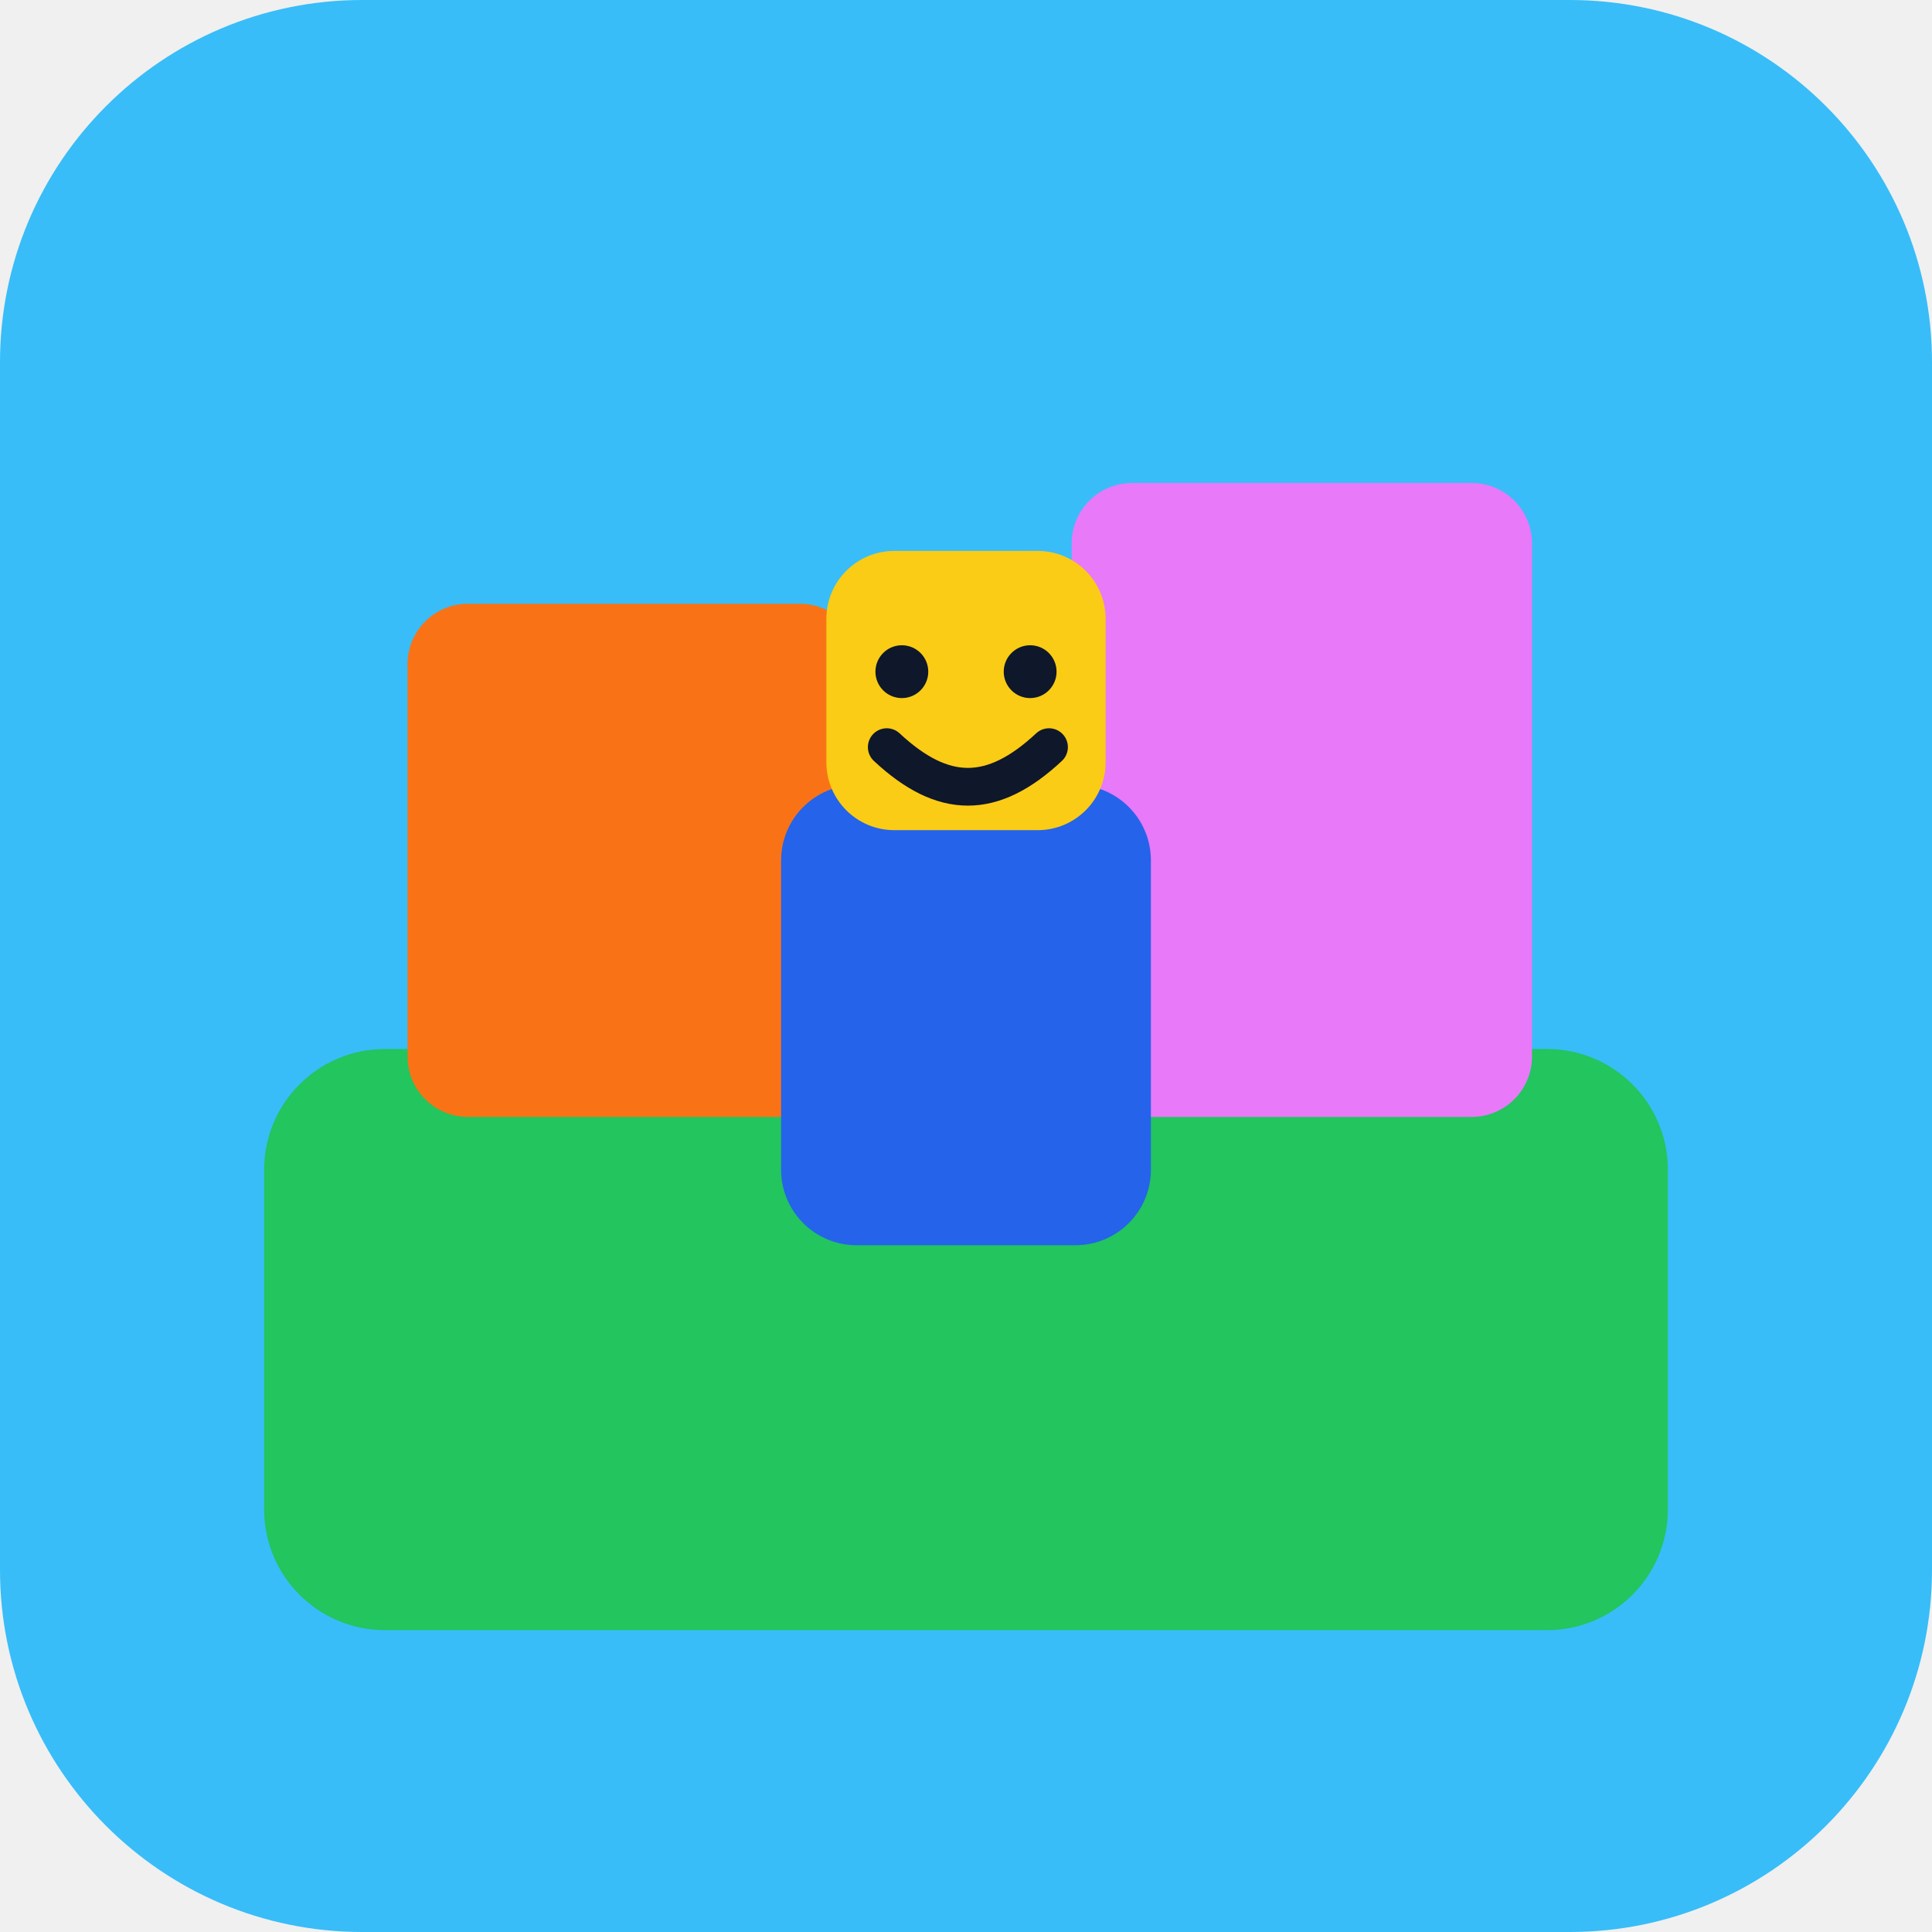
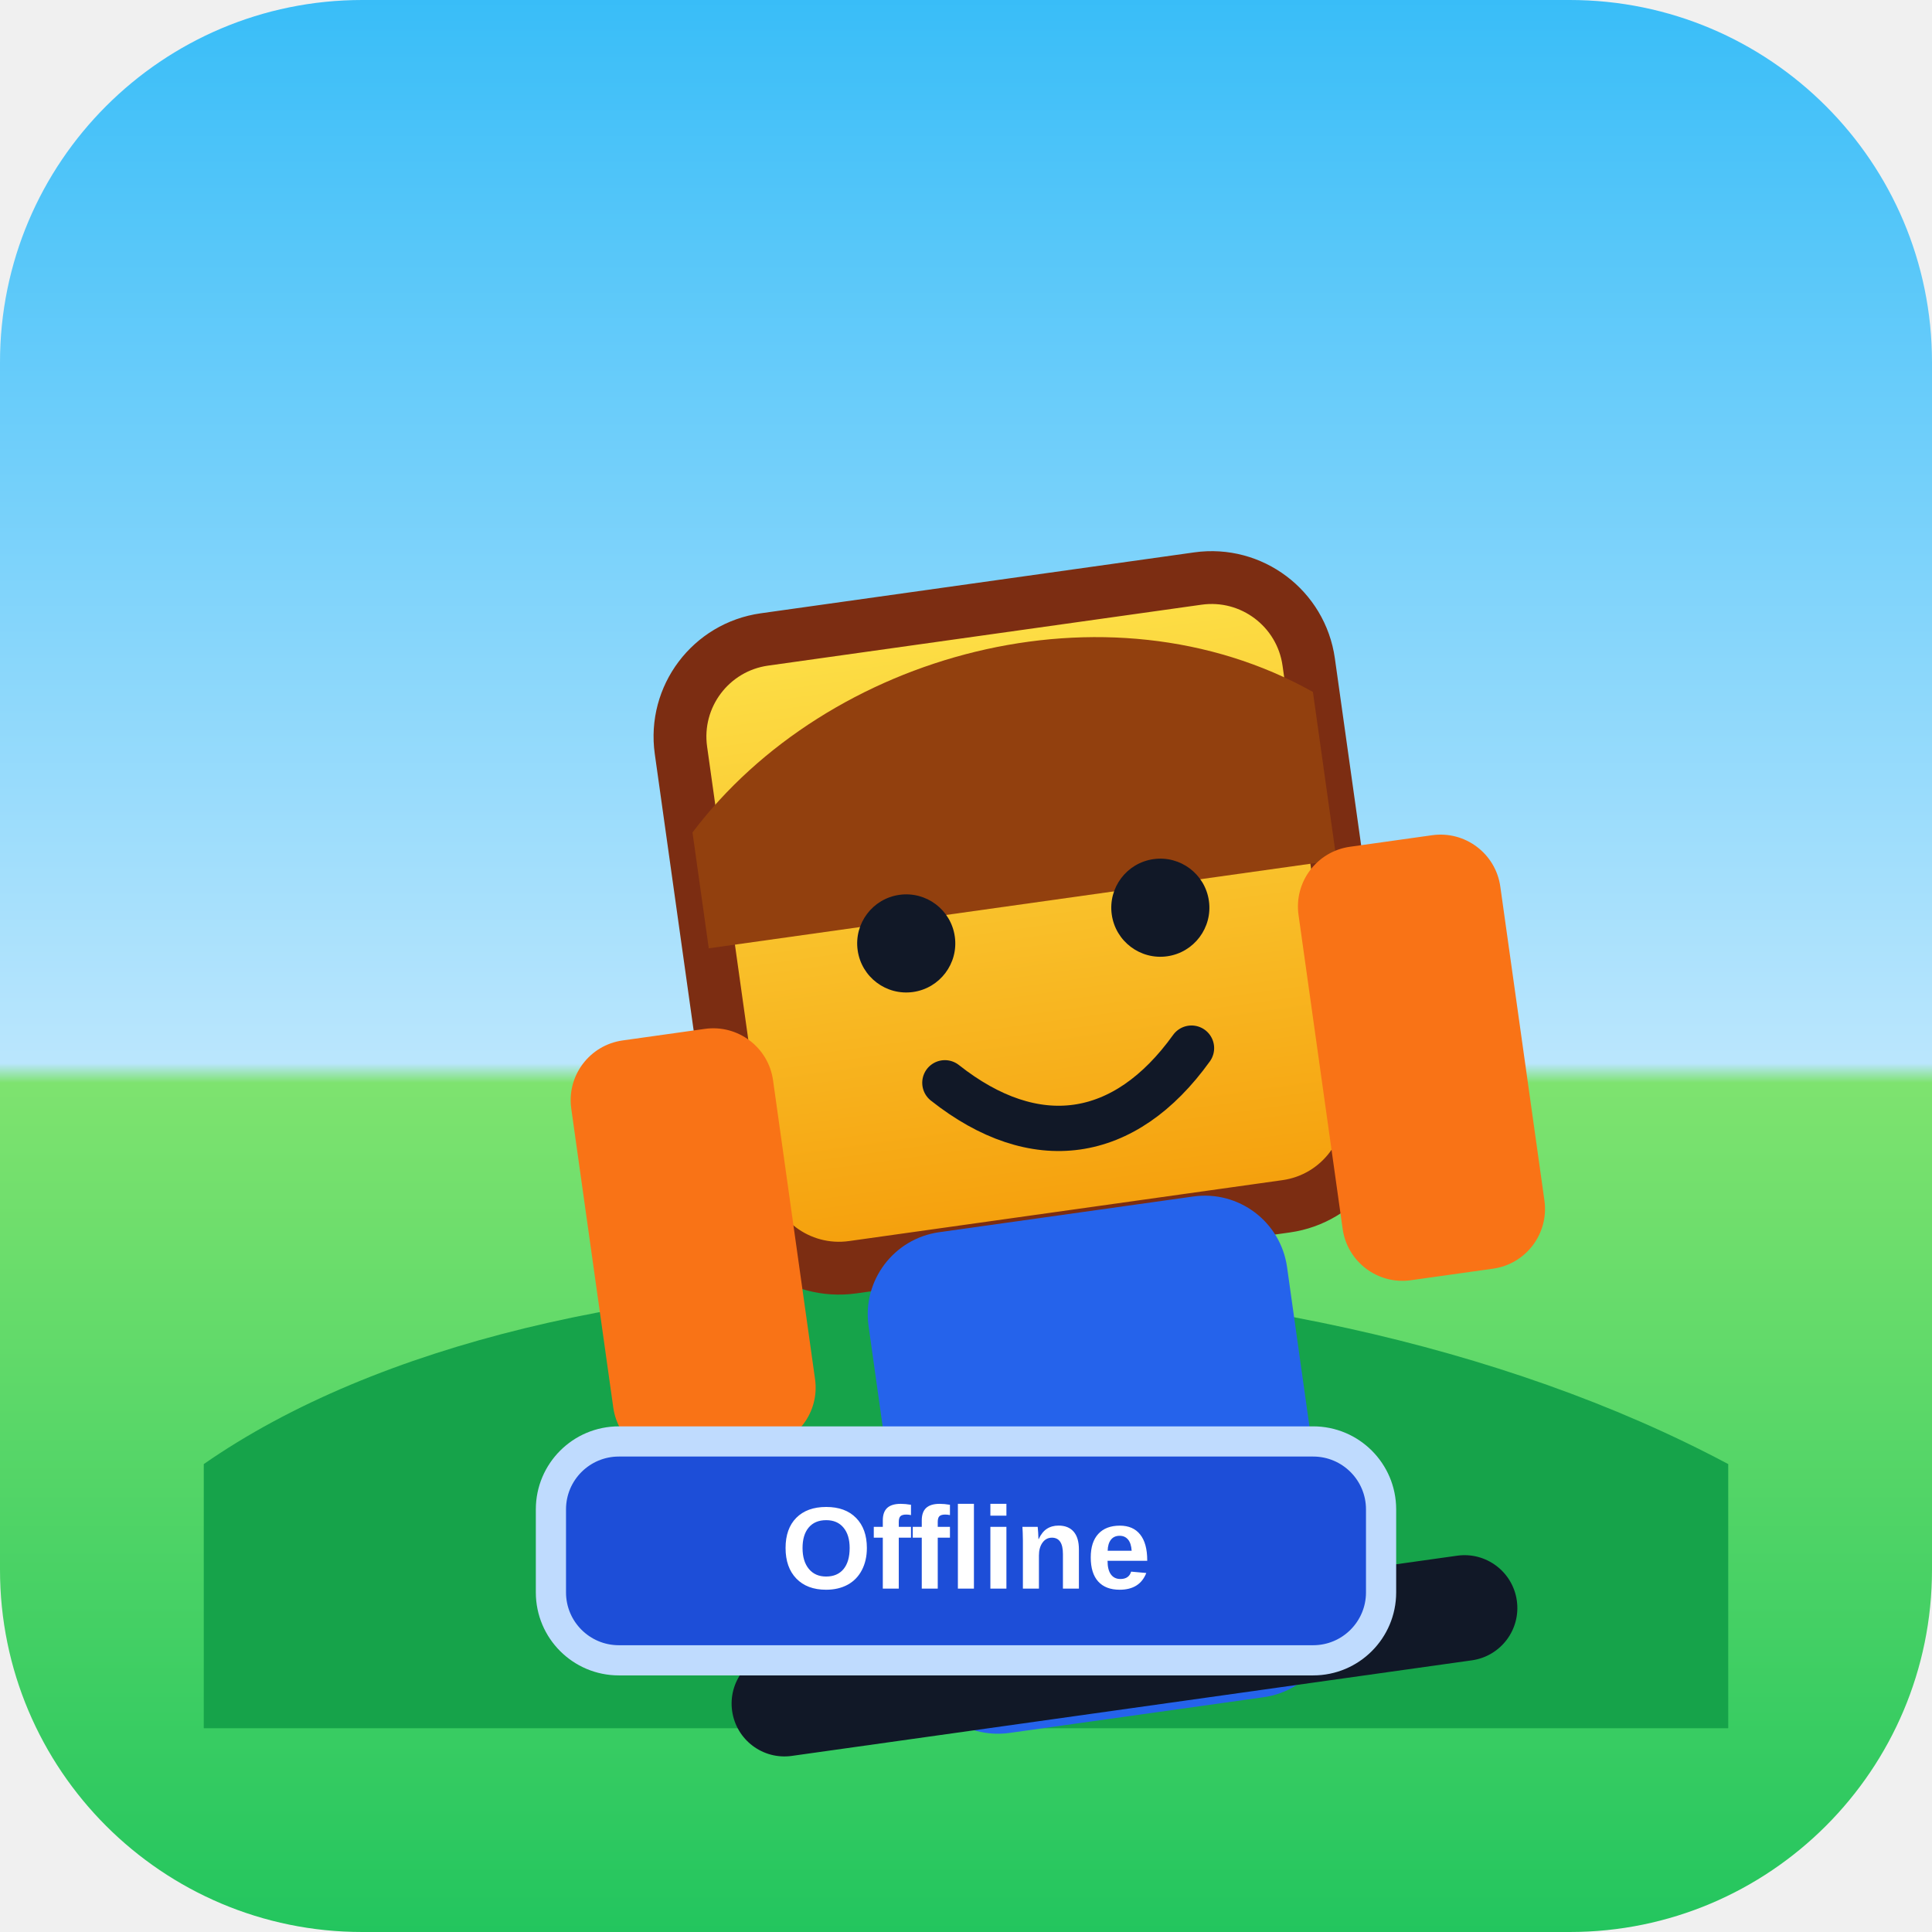
- <svg xmlns="http://www.w3.org/2000/svg" viewBox="0 0 512 512" role="img" aria-label="BlockBuddies icon">
-   <rect width="512" height="512" rx="96" fill="#38bdf8" />
-   <rect x="70" y="278" width="372" height="154" rx="32" fill="#22c55e" />
-   <rect x="108" y="160" width="120" height="136" rx="16" fill="#f97316" />
-   <rect x="284" y="128" width="122" height="168" rx="16" fill="#e879f9" />
-   <rect x="207" y="208" width="98" height="122" rx="20" fill="#2563eb" />
-   <rect x="219" y="146" width="74" height="74" rx="18" fill="#facc15" />
-   <circle cx="239" cy="178" r="7" fill="#0f172a" />
-   <circle cx="273" cy="178" r="7" fill="#0f172a" />
-   <path d="M235 198c15 14 28 14 43 0" fill="none" stroke="#0f172a" stroke-width="10" stroke-linecap="round" />
+ <svg xmlns="http://www.w3.org/2000/svg" viewBox="0 0 512 512" role="img" aria-label="BlockBuddies Offline icon">
+   <defs>
+     <linearGradient id="sky" x1="0" x2="0" y1="0" y2="1">
+       <stop offset="0" stop-color="#38bdf8" />
+       <stop offset=".55" stop-color="#bae6fd" />
+       <stop offset=".56" stop-color="#7ee36f" />
+       <stop offset="1" stop-color="#22c55e" />
+     </linearGradient>
+     <linearGradient id="face" x1="0" x2="0" y1="0" y2="1">
+       <stop offset="0" stop-color="#fde047" />
+       <stop offset="1" stop-color="#f59e0b" />
+     </linearGradient>
+   </defs>
+   <rect width="512" height="512" rx="96" fill="url(#sky)" />
+   <path d="M54 388c92-64 284-64 404 0v70H54z" fill="#16a34a" />
+   <g transform="translate(95 85) rotate(-8 160 170)">
+     <rect x="94" y="78" width="168" height="168" rx="26" fill="url(#face)" stroke="#7c2d12" stroke-width="14" />
+     <path d="M94 126c42-42 118-52 168-14v45H94z" fill="#92400e" />
+     <rect x="52" y="178" width="54" height="112" rx="16" fill="#f97316" />
+     <rect x="250" y="154" width="54" height="116" rx="16" fill="#f97316" />
+     <rect x="122" y="240" width="112" height="134" rx="22" fill="#2563eb" />
+     <rect x="72" y="344" width="210" height="28" rx="14" fill="#111827" />
+     <circle cx="146" cy="163" r="13" fill="#111827" />
+     <circle cx="214" cy="163" r="13" fill="#111827" />
+     <path d="M151 201c21 22 45 22 66 0" fill="none" stroke="#111827" stroke-width="12" stroke-linecap="round" />
+   </g>
+   <rect x="146" y="382" width="220" height="58" rx="18" fill="#1d4ed8" stroke="#bfdbfe" stroke-width="8" />
+   <text x="256" y="421" text-anchor="middle" font-family="Arial, sans-serif" font-size="31" font-weight="900" fill="white">Offline</text>
</svg>
